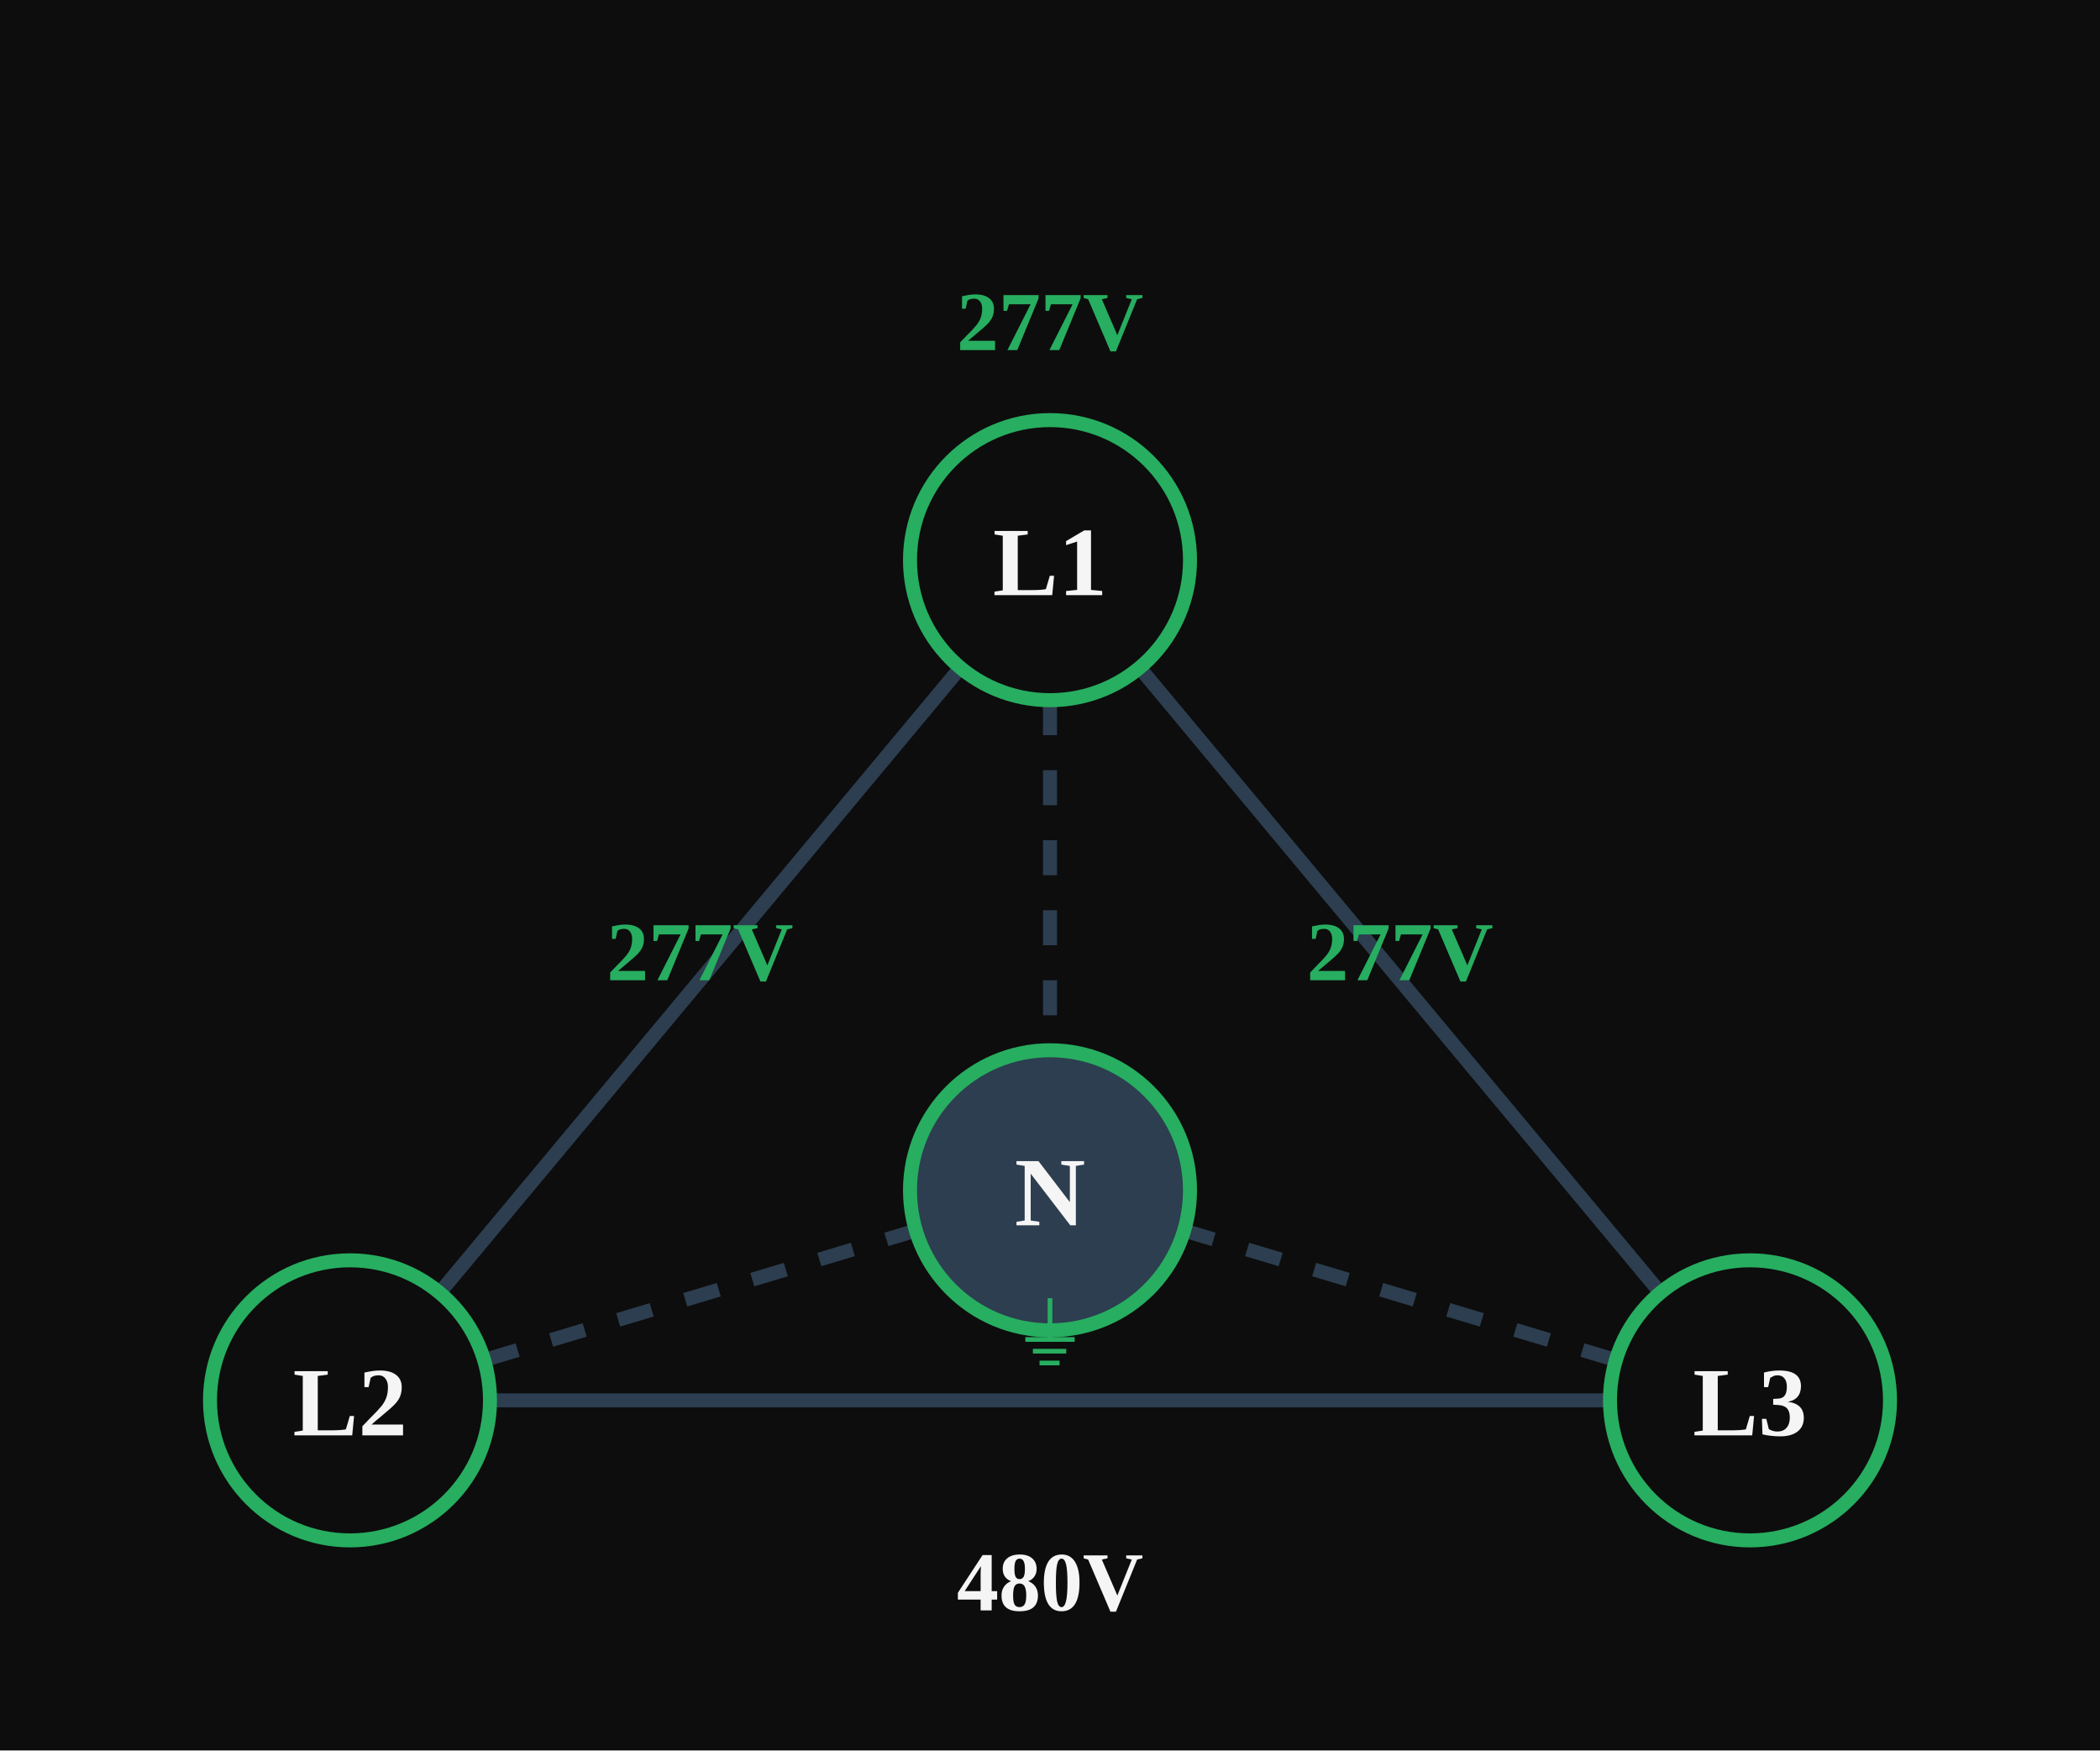
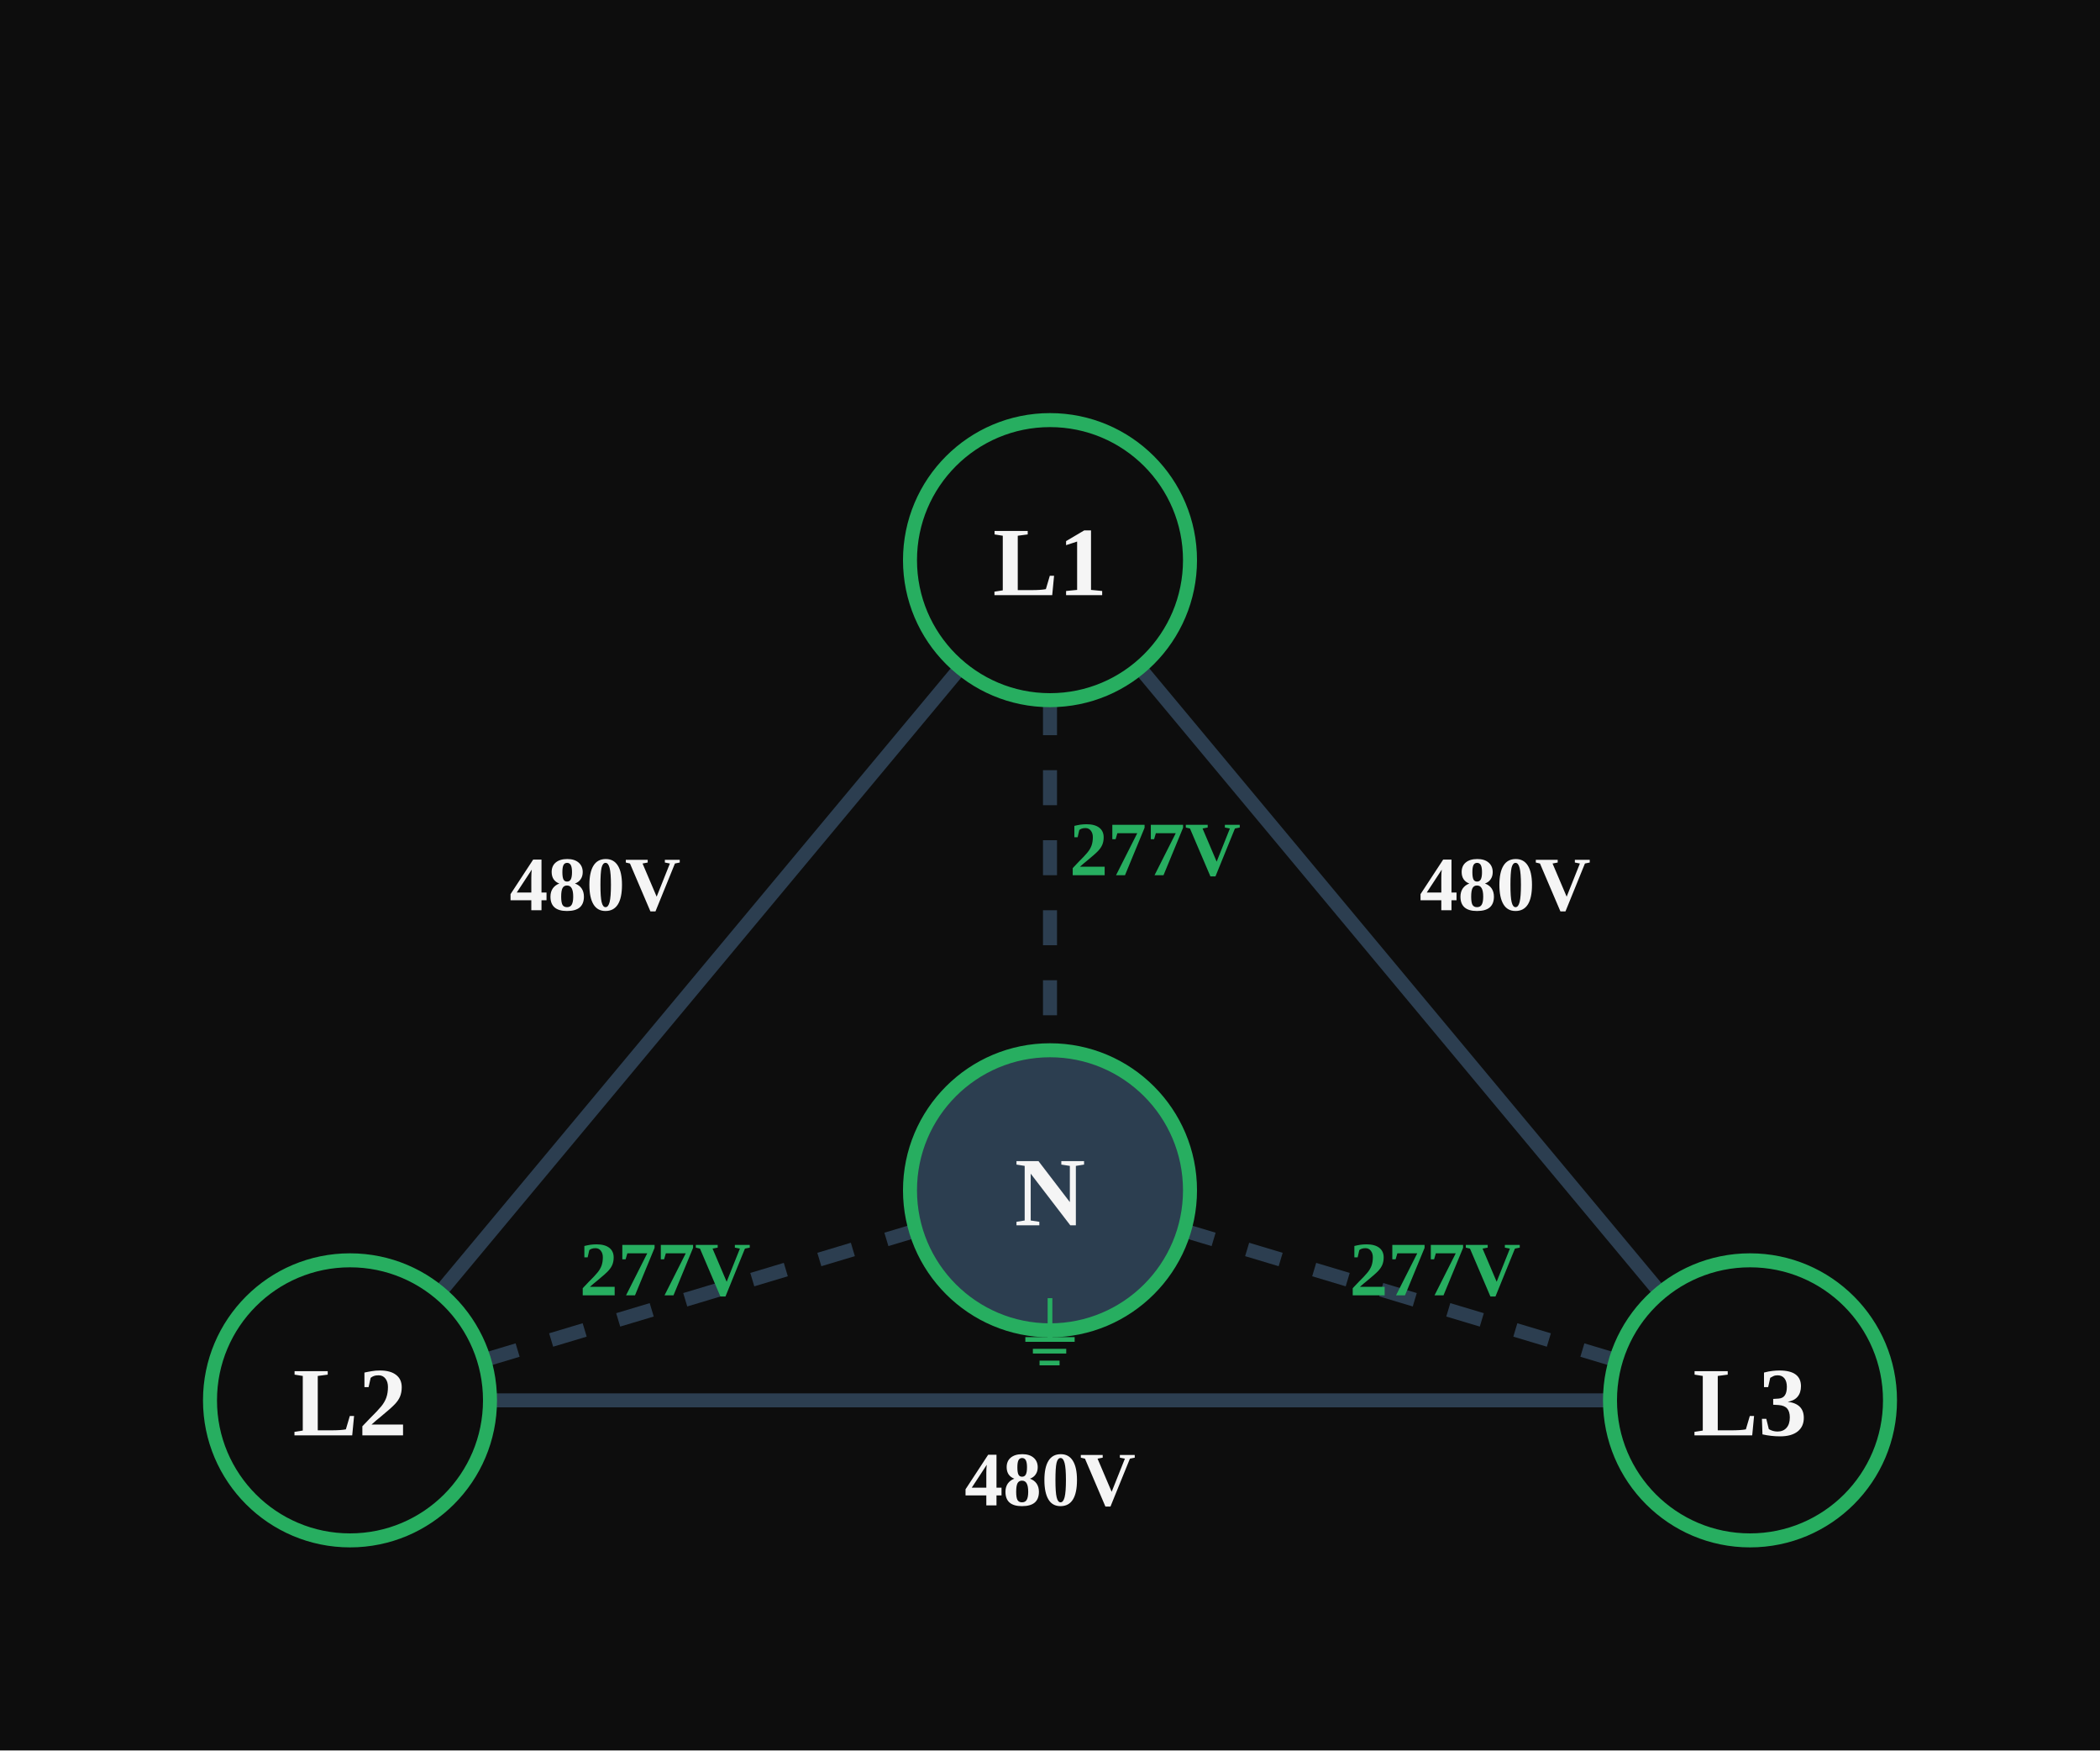
<svg xmlns="http://www.w3.org/2000/svg" width="300" height="250" viewBox="0 0 300 250">
  <rect width="300" height="250" fill="#0D0D0D" />
  <line x1="150" y1="80" x2="50" y2="200" stroke="#2C3E50" stroke-width="2" />
  <line x1="150" y1="80" x2="250" y2="200" stroke="#2C3E50" stroke-width="2" />
  <line x1="50" y1="200" x2="250" y2="200" stroke="#2C3E50" stroke-width="2" />
  <line x1="150" y1="80" x2="150" y2="170" stroke="#2C3E50" stroke-width="2" stroke-dasharray="5,5" />
  <line x1="50" y1="200" x2="150" y2="170" stroke="#2C3E50" stroke-width="2" stroke-dasharray="5,5" />
  <line x1="250" y1="200" x2="150" y2="170" stroke="#2C3E50" stroke-width="2" stroke-dasharray="5,5" />
  <circle cx="150" cy="80" r="20" fill="#0D0D0D" stroke="#27AE60" stroke-width="2" />
  <text x="150" y="85" text-anchor="middle" fill="#F5F5F5" font-size="14" font-weight="bold">L1</text>
  <circle cx="50" cy="200" r="20" fill="#0D0D0D" stroke="#27AE60" stroke-width="2" />
  <text x="50" y="205" text-anchor="middle" fill="#F5F5F5" font-size="14" font-weight="bold">L2</text>
  <circle cx="250" cy="200" r="20" fill="#0D0D0D" stroke="#27AE60" stroke-width="2" />
  <text x="250" y="205" text-anchor="middle" fill="#F5F5F5" font-size="14" font-weight="bold">L3</text>
  <circle cx="150" cy="170" r="20" fill="#2C3E50" stroke="#27AE60" stroke-width="2" />
  <text x="150" y="175" text-anchor="middle" fill="#F5F5F5" font-size="14" font-weight="bold">N</text>
  <text x="150" y="195" text-anchor="middle" fill="#27AE60" font-size="12">⏚</text>
-   <text x="100" y="140" text-anchor="middle" fill="#27AE60" font-size="12" font-weight="bold">277V</text>
-   <text x="200" y="140" text-anchor="middle" fill="#27AE60" font-size="12" font-weight="bold">277V</text>
-   <text x="150" y="50" text-anchor="middle" fill="#27AE60" font-size="12" font-weight="bold">277V</text>
-   <text x="150" y="230" text-anchor="middle" fill="#F5F5F5" font-size="12" font-weight="bold">480V</text>
+   <text x="165" y="125" text-anchor="middle" fill="#27AE60" font-size="11" font-weight="bold">277V</text>
+   <text x="95" y="185" text-anchor="middle" fill="#27AE60" font-size="11" font-weight="bold">277V</text>
+   <text x="205" y="185" text-anchor="middle" fill="#27AE60" font-size="11" font-weight="bold">277V</text>
+   <text x="85" y="130" text-anchor="middle" fill="#F5F5F5" font-size="11" font-weight="bold">480V</text>
+   <text x="150" y="215" text-anchor="middle" fill="#F5F5F5" font-size="11" font-weight="bold">480V</text>
+   <text x="215" y="130" text-anchor="middle" fill="#F5F5F5" font-size="11" font-weight="bold">480V</text>
</svg>
